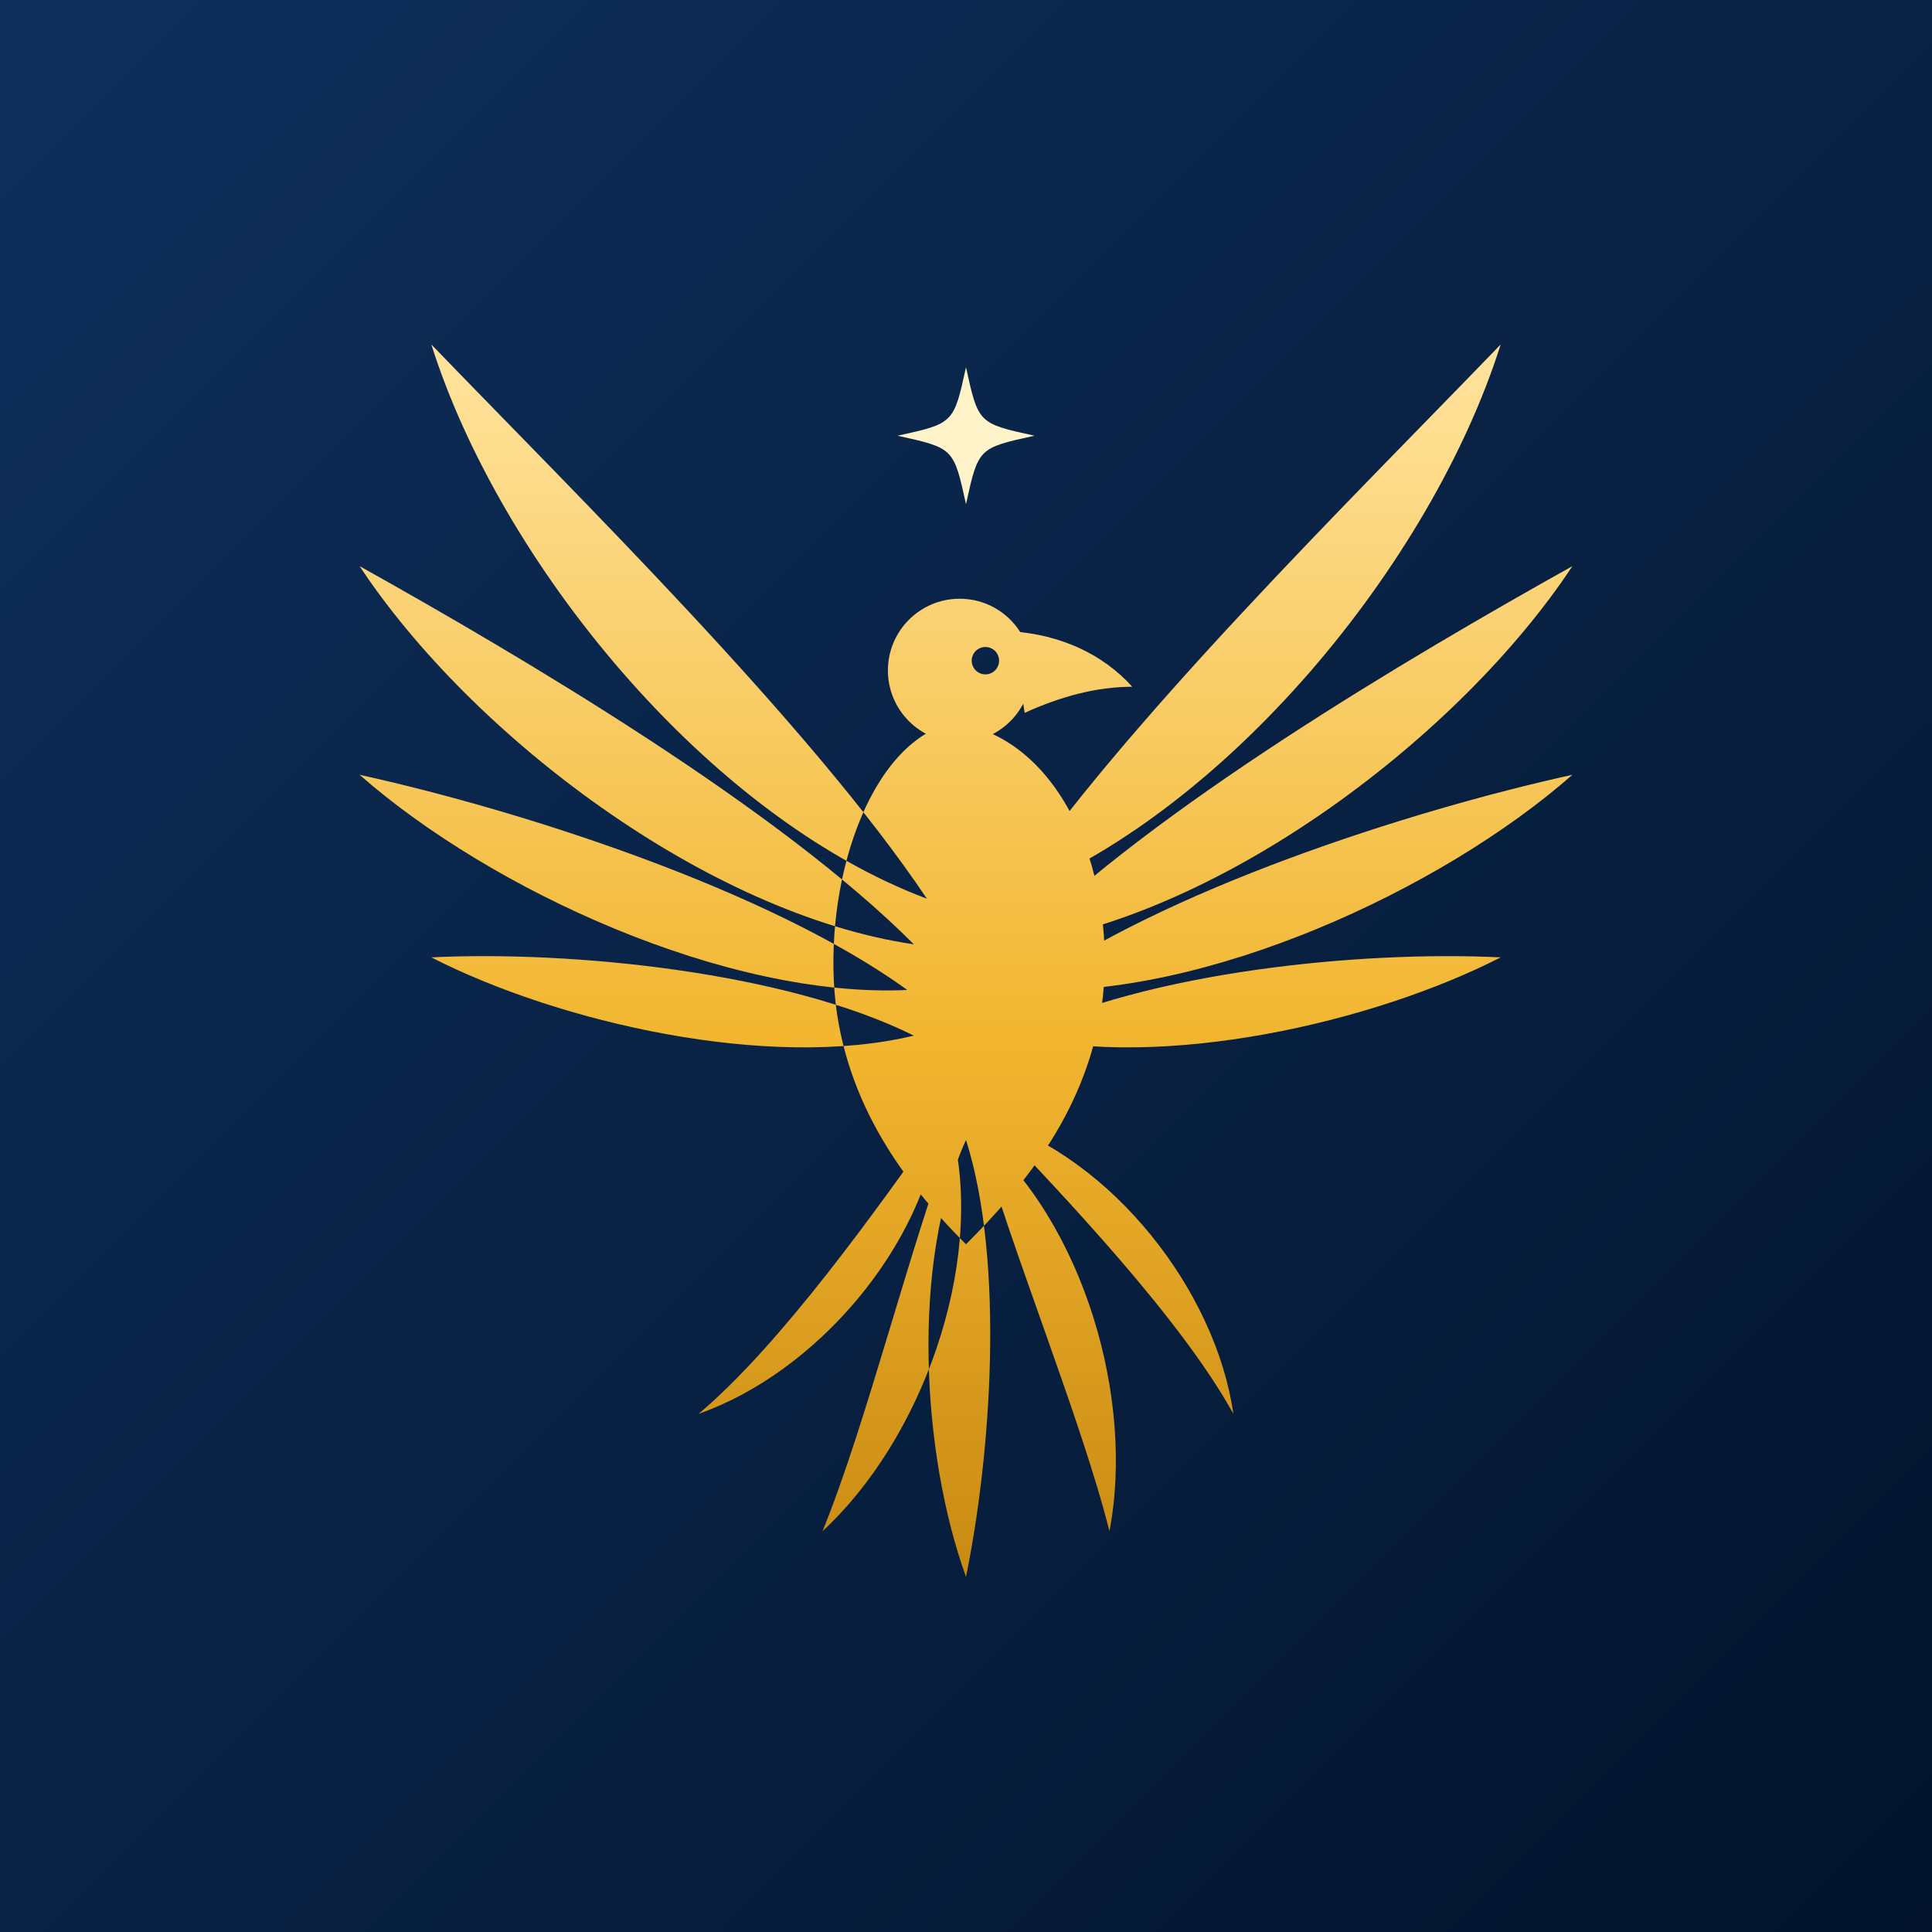
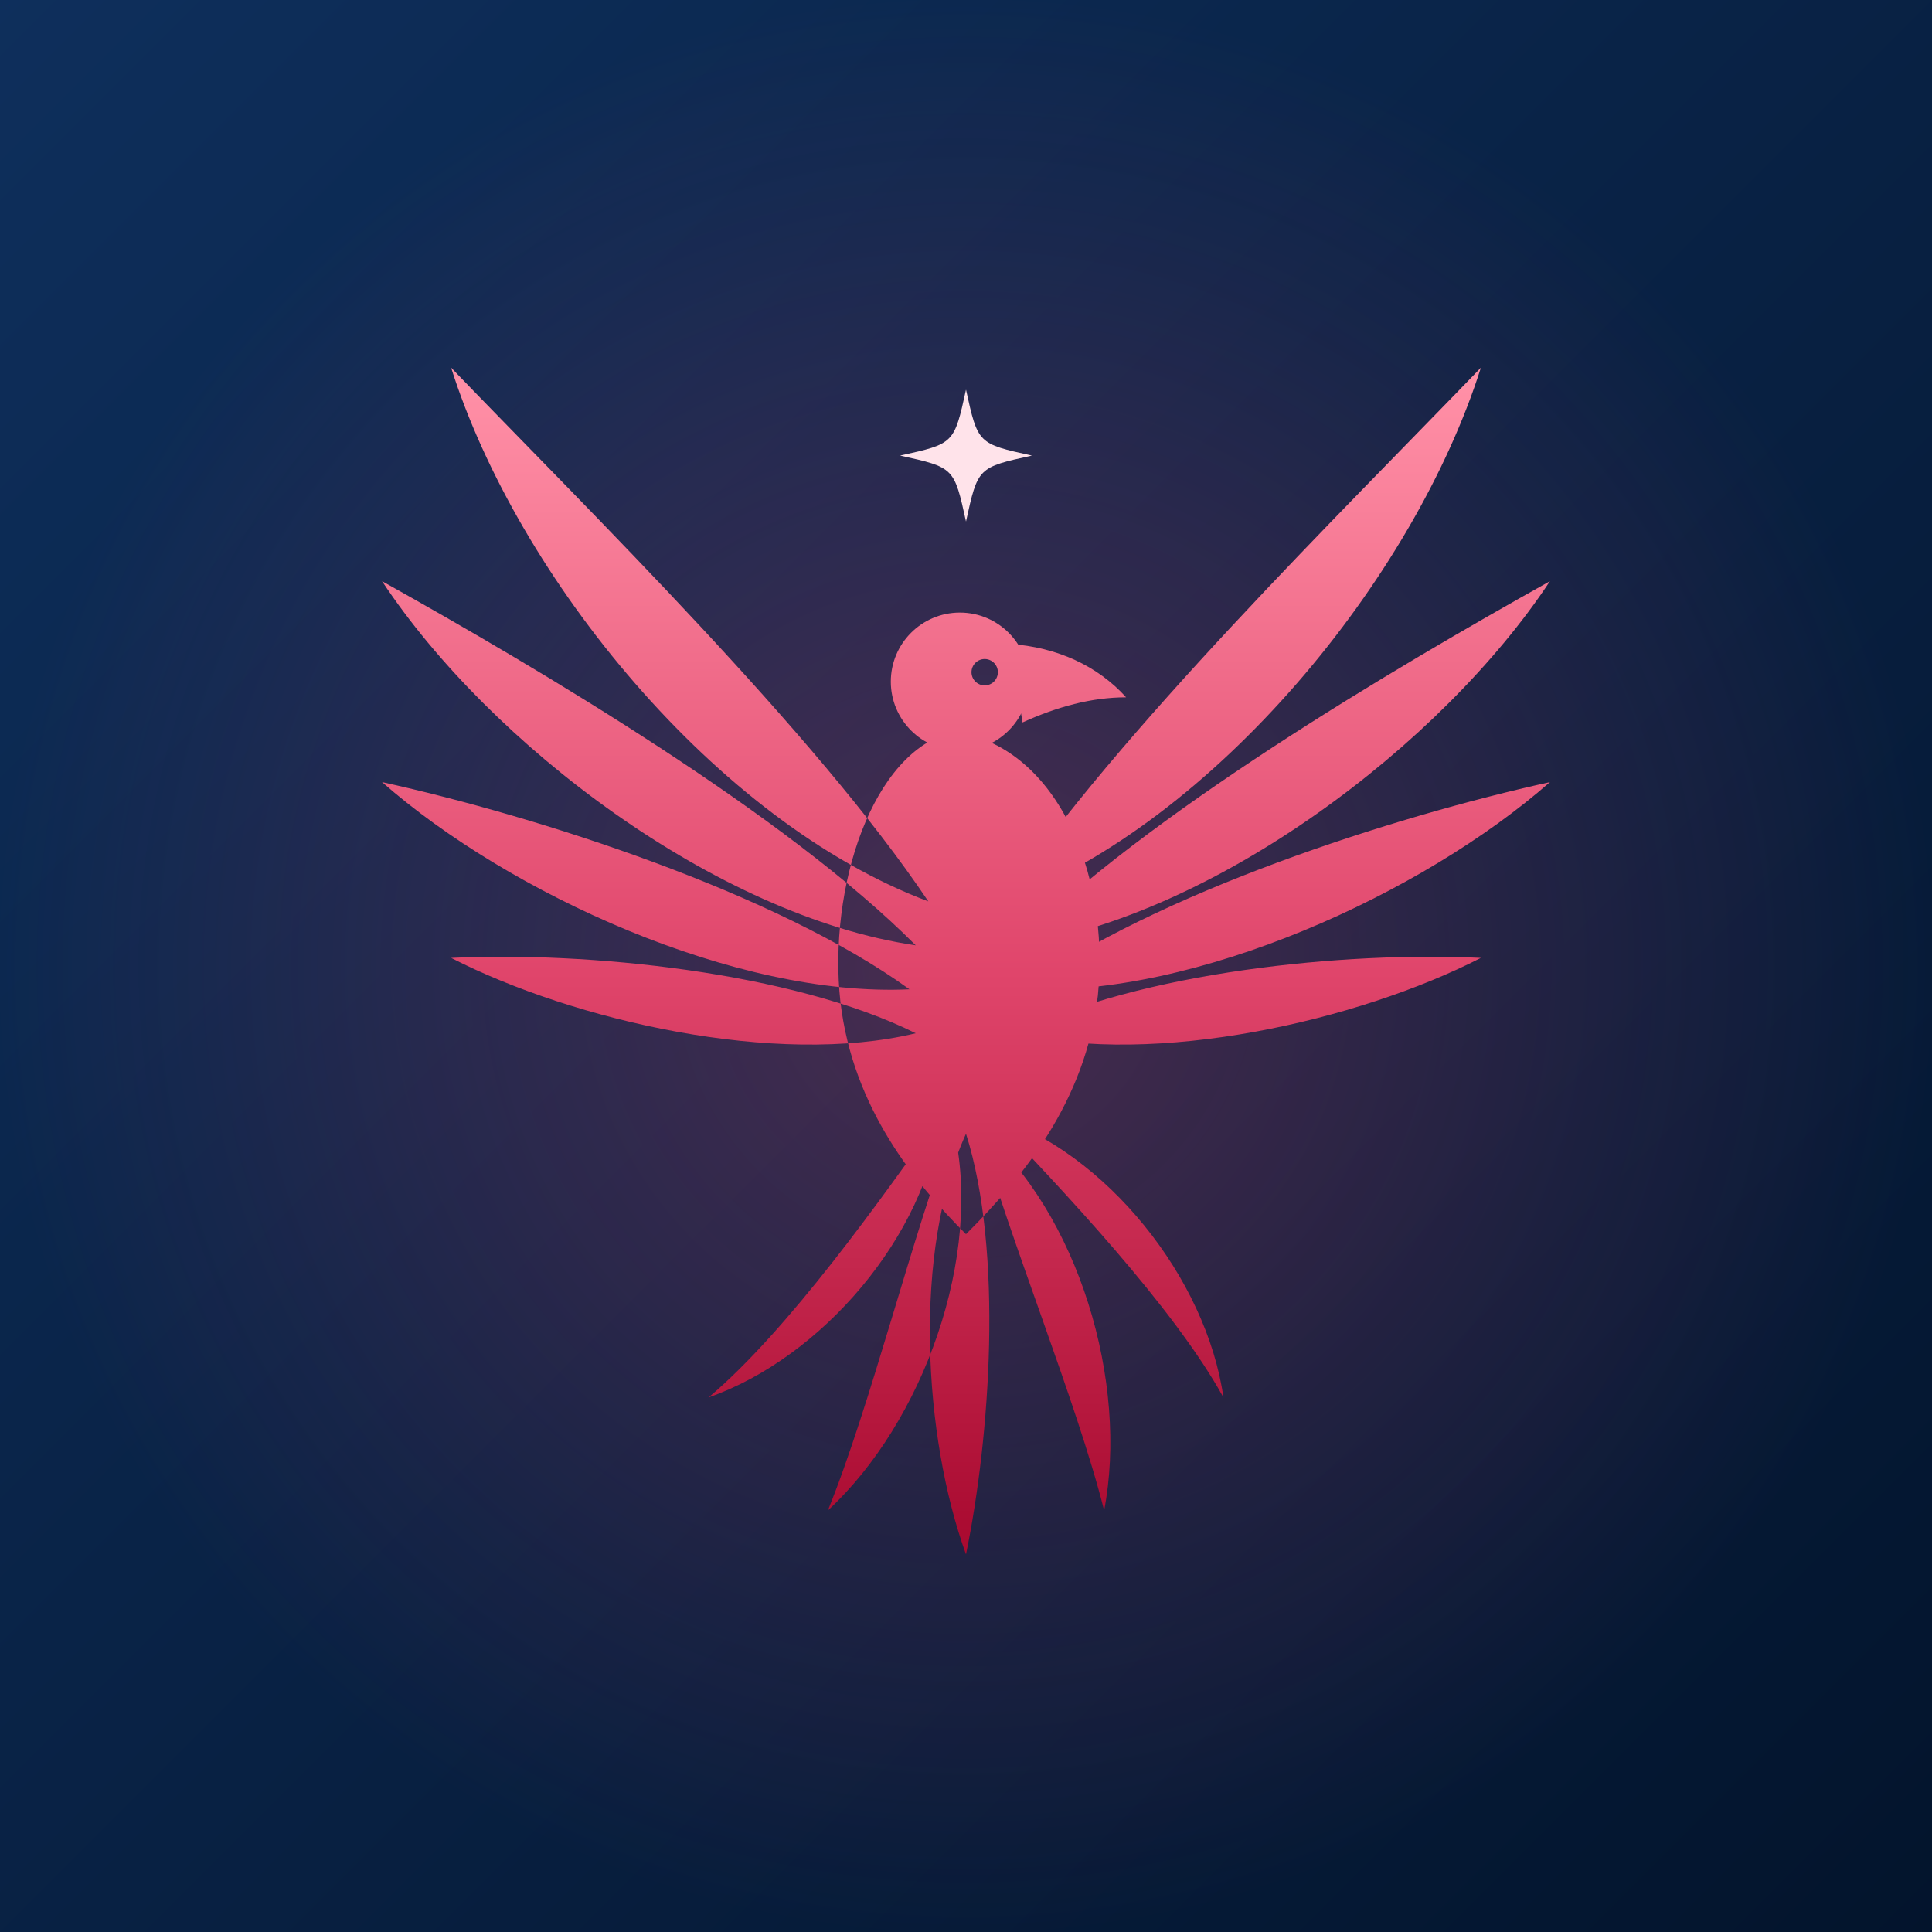
<svg xmlns="http://www.w3.org/2000/svg" viewBox="0 0 640 640" width="640" height="640">
  <defs>
    <linearGradient id="bg" x1="0" y1="0" x2="1" y2="1">
      <stop offset="0" stop-color="#0E2F5C" />
      <stop offset="1" stop-color="#03142C" />
    </linearGradient>
    <linearGradient id="g" x1="0" y1="99" x2="0" y2="470" gradientUnits="userSpaceOnUse">
-       <stop offset="0" stop-color="#FFE29A" />
-       <stop offset=".55" stop-color="#F2B630" />
-       <stop offset="1" stop-color="#C98A12" />
+       <stop offset="0" stop-color="#FF8FA6" />
+       <stop offset=".5" stop-color="#E0456B" />
+       <stop offset="1" stop-color="#A8092F" />
    </linearGradient>
+     <radialGradient id="glow" cx=".5" cy=".5" r=".5">
+       <stop offset="0" stop-color="#E0456B" stop-opacity=".3" />
+       <stop offset="1" stop-color="#E0456B" stop-opacity="0" />
+     </radialGradient>
  </defs>
  <rect width="640" height="640" fill="url(#bg)" />
-   <g transform="translate(320 322) scale(1.08) translate(-256 -284.5)">
+   <rect width="640" height="640" fill="url(#glow)" />
+   <g transform="translate(320 322) scale(1.04) translate(-256 -284.5)">
    <path d="M244 262 C208.1 208.4 136.3 138 92 92 C113.1 158.8 176.5 236.7 244 262Z M268 262 C303.9 208.4 375.7 138 420 92 C398.9 158.8 335.5 236.7 268 262Z M240 276 C198.6 234.4 120.5 188.2 70 160 C104.3 211.9 176.6 266.7 240 276Z M272 276 C313.4 234.4 391.5 188.2 442 160 C407.7 211.9 335.4 266.7 272 276Z M238 290 C195.7 259.4 120 235 70 224 C110.4 259.5 182.7 292.6 238 290Z M274 290 C316.3 259.4 392 235 442 224 C401.6 259.5 329.3 292.6 274 290Z M240 304 C200.6 284.4 134.9 277.9 92 280 C131.3 300.1 195.7 314.7 240 304Z M272 304 C311.4 284.4 377.1 277.9 420 280 C380.7 300.1 316.3 314.7 272 304Z M256 336 C239 373.5 242.4 432.5 256 470 C263.7 432.5 267.9 373.5 256 336Z M252 334 C261.7 375 242.2 428.1 212 456 C225.6 422.6 239.1 367.6 252 334Z M260 334 C292.1 361.3 307.8 415.6 300 456 C291.2 421.1 269.5 368.7 260 334Z M248 330 C243.5 368.5 210 407.4 174 420 C199.4 398.6 229.1 356.7 248 330Z M264 330 C300.9 341.9 332.6 382.2 338 420 C322 391 286.5 353.7 264 330Z M252 208 C284 212 302 252 298 292 C294 326 274 350 256 368 C240 352 220 328 216 294 C212 258 226 214 252 208Z M270 180 C285 181 298 187 307 197 C296 197 285 200 274 205 Z" fill="url(#g)" />
    <path d="M254 170 a22 22 0 1 0 0.1 0Z M262 184.8 a4.2 4.2 0 1 1 -0.1 0Z" fill="url(#g)" fill-rule="evenodd" />
-     <path d="M256 99 C259.78 116.22 259.78 116.22 277 120 C259.78 123.78 259.78 123.78 256 141 C252.22 123.78 252.22 123.78 235 120 C252.22 116.22 252.22 116.22 256 99Z" fill="#FFF3C9" />
+     <path d="M256 99 C259.78 116.22 259.78 116.22 277 120 C259.78 123.78 259.78 123.78 256 141 C252.22 123.78 252.22 123.78 235 120 C252.22 116.22 252.22 116.22 256 99Z" fill="#FFE3EA" />
  </g>
</svg>
